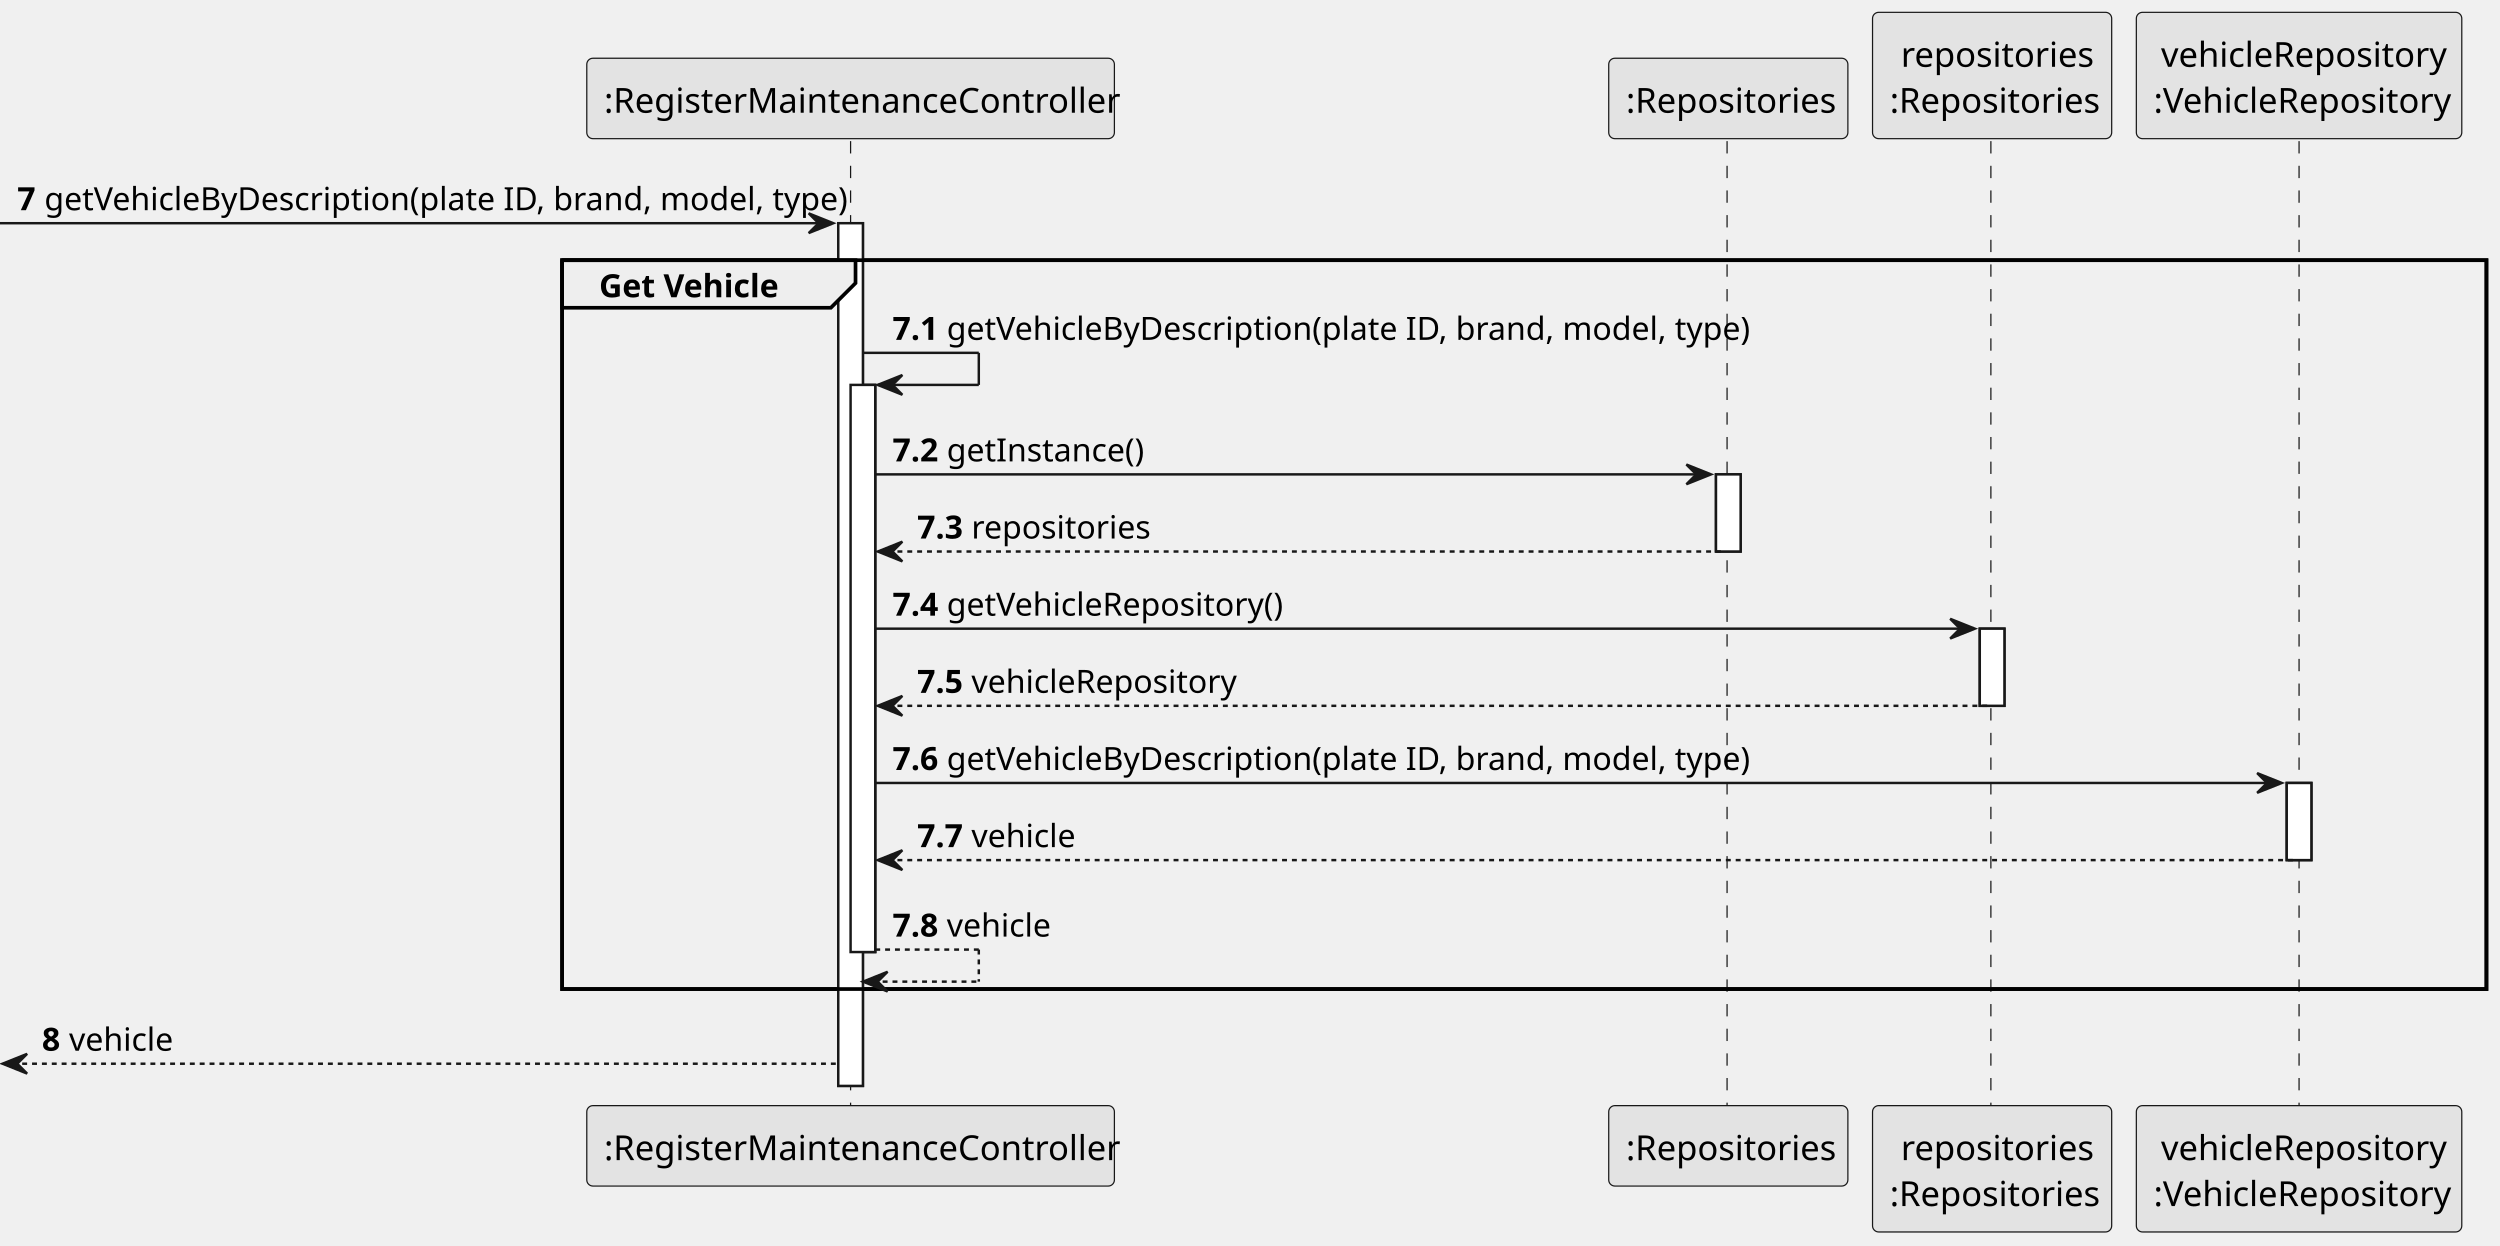
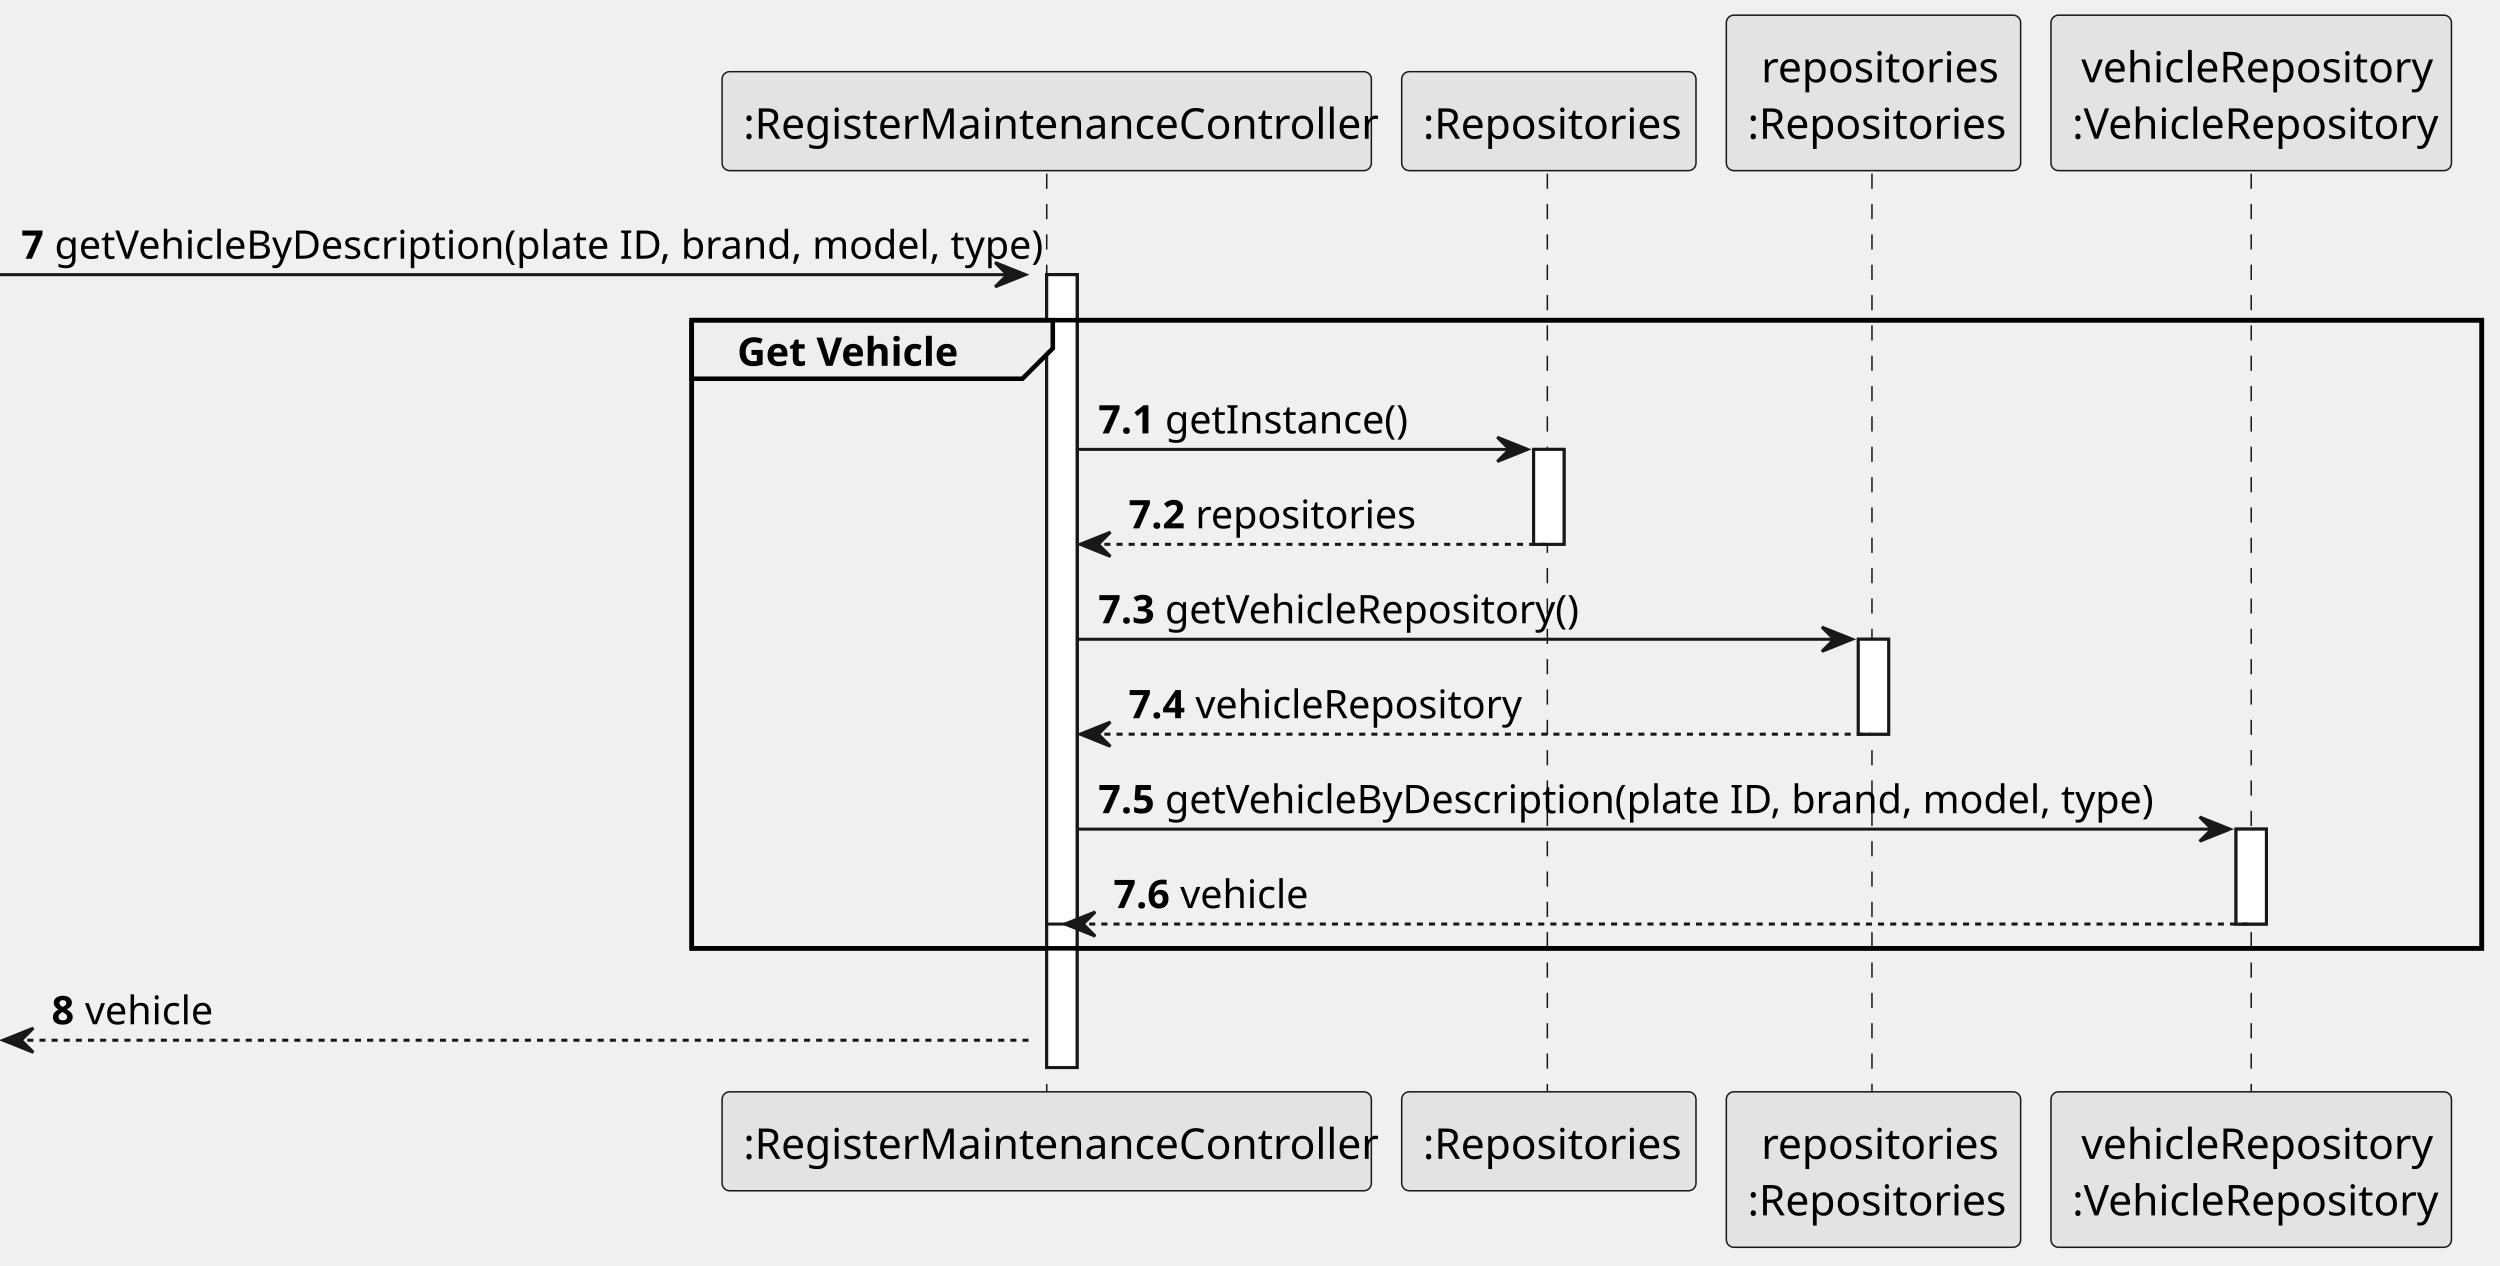
- <svg xmlns="http://www.w3.org/2000/svg" contentStyleType="text/css" height="505px" preserveAspectRatio="none" style="width:1014px;height:505px;background:#FFFFFF;" version="1.1" viewBox="0 0 1014 505" width="1014px" zoomAndPan="magnify">
+ <svg xmlns="http://www.w3.org/2000/svg" contentStyleType="text/css" height="417px" preserveAspectRatio="none" style="width:824px;height:417px;background:#FFFFFF;" version="1.1" viewBox="0 0 824 417" width="824px" zoomAndPan="magnify">
  <defs />
  <g>
-     <rect fill="#FFFFFF" height="349.91" style="stroke:#181818;stroke-width:1.0;" width="10" x="340" y="90.533" />
-     <rect fill="#FFFFFF" height="230.037" style="stroke:#181818;stroke-width:1.0;" width="10" x="345" y="156.115" />
-     <rect fill="#FFFFFF" height="31.291" style="stroke:#181818;stroke-width:1.0;" width="10" x="696" y="192.406" />
-     <rect fill="#FFFFFF" height="31.291" style="stroke:#181818;stroke-width:1.0;" width="10" x="803" y="254.988" />
-     <rect fill="#FFFFFF" height="31.291" style="stroke:#181818;stroke-width:1.0;" width="10" x="927.5" y="317.57" />
-     <rect fill="none" height="295.619" style="stroke:#000000;stroke-width:1.5;" width="780.5" x="228" y="105.533" />
-     <line style="stroke:#181818;stroke-width:0.5;stroke-dasharray:5.0,5.0;" x1="345" x2="345" y1="57.242" y2="449.443" />
-     <line style="stroke:#181818;stroke-width:0.5;stroke-dasharray:5.0,5.0;" x1="700.5" x2="700.5" y1="57.242" y2="449.443" />
-     <line style="stroke:#181818;stroke-width:0.5;stroke-dasharray:5.0,5.0;" x1="807.5" x2="807.5" y1="57.242" y2="449.443" />
-     <line style="stroke:#181818;stroke-width:0.5;stroke-dasharray:5.0,5.0;" x1="932.5" x2="932.5" y1="57.242" y2="449.443" />
+     <rect fill="#FFFFFF" height="261.328" style="stroke:#181818;stroke-width:1.0;" width="10" x="345" y="90.533" />
+     <rect fill="#FFFFFF" height="214.037" style="stroke:#181818;stroke-width:1.0;" width="10" x="345" y="90.533" />
+     <rect fill="#FFFFFF" height="31.291" style="stroke:#181818;stroke-width:1.0;" width="10" x="505.5" y="148.115" />
+     <rect fill="#FFFFFF" height="31.291" style="stroke:#181818;stroke-width:1.0;" width="10" x="612.5" y="210.697" />
+     <rect fill="#FFFFFF" height="31.291" style="stroke:#181818;stroke-width:1.0;" width="10" x="737" y="273.279" />
+     <rect fill="none" height="207.037" style="stroke:#000000;stroke-width:1.5;" width="590" x="228" y="105.533" />
+     <line style="stroke:#181818;stroke-width:0.5;stroke-dasharray:5.0,5.0;" x1="345" x2="345" y1="57.242" y2="360.861" />
+     <line style="stroke:#181818;stroke-width:0.5;stroke-dasharray:5.0,5.0;" x1="510" x2="510" y1="57.242" y2="360.861" />
+     <line style="stroke:#181818;stroke-width:0.5;stroke-dasharray:5.0,5.0;" x1="617" x2="617" y1="57.242" y2="360.861" />
+     <line style="stroke:#181818;stroke-width:0.5;stroke-dasharray:5.0,5.0;" x1="742" x2="742" y1="57.242" y2="360.861" />
    <rect fill="#E3E3E3" height="32.621" rx="2.5" ry="2.5" style="stroke:#181818;stroke-width:0.5;" width="214" x="238" y="23.621" />
    <text fill="#000000" font-family="sans-serif" font-size="14" lengthAdjust="spacing" textLength="200" x="245" y="45.728">:RegisterMaintenanceController</text>
-     <rect fill="#E3E3E3" height="32.621" rx="2.5" ry="2.5" style="stroke:#181818;stroke-width:0.5;" width="214" x="238" y="448.443" />
-     <text fill="#000000" font-family="sans-serif" font-size="14" lengthAdjust="spacing" textLength="200" x="245" y="470.551">:RegisterMaintenanceController</text>
-     <rect fill="#E3E3E3" height="32.621" rx="2.5" ry="2.5" style="stroke:#181818;stroke-width:0.5;" width="97" x="652.5" y="23.621" />
-     <text fill="#000000" font-family="sans-serif" font-size="14" lengthAdjust="spacing" textLength="83" x="659.5" y="45.728">:Repositories</text>
-     <rect fill="#E3E3E3" height="32.621" rx="2.5" ry="2.5" style="stroke:#181818;stroke-width:0.5;" width="97" x="652.5" y="448.443" />
-     <text fill="#000000" font-family="sans-serif" font-size="14" lengthAdjust="spacing" textLength="83" x="659.5" y="470.551">:Repositories</text>
-     <rect fill="#E3E3E3" height="51.242" rx="2.5" ry="2.5" style="stroke:#181818;stroke-width:0.5;" width="97" x="759.5" y="5" />
-     <text fill="#000000" font-family="sans-serif" font-size="14" lengthAdjust="spacing" textLength="74" x="771" y="27.107">repositories</text>
-     <text fill="#000000" font-family="sans-serif" font-size="14" lengthAdjust="spacing" textLength="83" x="766.5" y="45.728">:Repositories</text>
-     <rect fill="#E3E3E3" height="51.242" rx="2.5" ry="2.5" style="stroke:#181818;stroke-width:0.5;" width="97" x="759.5" y="448.443" />
-     <text fill="#000000" font-family="sans-serif" font-size="14" lengthAdjust="spacing" textLength="74" x="771" y="470.551">repositories</text>
-     <text fill="#000000" font-family="sans-serif" font-size="14" lengthAdjust="spacing" textLength="83" x="766.5" y="489.172">:Repositories</text>
-     <rect fill="#E3E3E3" height="51.242" rx="2.5" ry="2.5" style="stroke:#181818;stroke-width:0.5;" width="132" x="866.5" y="5" />
-     <text fill="#000000" font-family="sans-serif" font-size="14" lengthAdjust="spacing" textLength="112" x="876.5" y="27.107">vehicleRepository</text>
-     <text fill="#000000" font-family="sans-serif" font-size="14" lengthAdjust="spacing" textLength="118" x="873.5" y="45.728">:VehicleRepository</text>
-     <rect fill="#E3E3E3" height="51.242" rx="2.5" ry="2.5" style="stroke:#181818;stroke-width:0.5;" width="132" x="866.5" y="448.443" />
-     <text fill="#000000" font-family="sans-serif" font-size="14" lengthAdjust="spacing" textLength="112" x="876.5" y="470.551">vehicleRepository</text>
-     <text fill="#000000" font-family="sans-serif" font-size="14" lengthAdjust="spacing" textLength="118" x="873.5" y="489.172">:VehicleRepository</text>
-     <rect fill="#FFFFFF" height="349.91" style="stroke:#181818;stroke-width:1.0;" width="10" x="340" y="90.533" />
-     <rect fill="#FFFFFF" height="230.037" style="stroke:#181818;stroke-width:1.0;" width="10" x="345" y="156.115" />
-     <rect fill="#FFFFFF" height="31.291" style="stroke:#181818;stroke-width:1.0;" width="10" x="696" y="192.406" />
-     <rect fill="#FFFFFF" height="31.291" style="stroke:#181818;stroke-width:1.0;" width="10" x="803" y="254.988" />
-     <rect fill="#FFFFFF" height="31.291" style="stroke:#181818;stroke-width:1.0;" width="10" x="927.5" y="317.57" />
+     <rect fill="#E3E3E3" height="32.621" rx="2.5" ry="2.5" style="stroke:#181818;stroke-width:0.5;" width="214" x="238" y="359.861" />
+     <text fill="#000000" font-family="sans-serif" font-size="14" lengthAdjust="spacing" textLength="200" x="245" y="381.969">:RegisterMaintenanceController</text>
+     <rect fill="#E3E3E3" height="32.621" rx="2.5" ry="2.5" style="stroke:#181818;stroke-width:0.5;" width="97" x="462" y="23.621" />
+     <text fill="#000000" font-family="sans-serif" font-size="14" lengthAdjust="spacing" textLength="83" x="469" y="45.728">:Repositories</text>
+     <rect fill="#E3E3E3" height="32.621" rx="2.5" ry="2.5" style="stroke:#181818;stroke-width:0.5;" width="97" x="462" y="359.861" />
+     <text fill="#000000" font-family="sans-serif" font-size="14" lengthAdjust="spacing" textLength="83" x="469" y="381.969">:Repositories</text>
+     <rect fill="#E3E3E3" height="51.242" rx="2.5" ry="2.5" style="stroke:#181818;stroke-width:0.5;" width="97" x="569" y="5" />
+     <text fill="#000000" font-family="sans-serif" font-size="14" lengthAdjust="spacing" textLength="74" x="580.5" y="27.107">repositories</text>
+     <text fill="#000000" font-family="sans-serif" font-size="14" lengthAdjust="spacing" textLength="83" x="576" y="45.728">:Repositories</text>
+     <rect fill="#E3E3E3" height="51.242" rx="2.5" ry="2.5" style="stroke:#181818;stroke-width:0.5;" width="97" x="569" y="359.861" />
+     <text fill="#000000" font-family="sans-serif" font-size="14" lengthAdjust="spacing" textLength="74" x="580.5" y="381.969">repositories</text>
+     <text fill="#000000" font-family="sans-serif" font-size="14" lengthAdjust="spacing" textLength="83" x="576" y="400.59">:Repositories</text>
+     <rect fill="#E3E3E3" height="51.242" rx="2.5" ry="2.5" style="stroke:#181818;stroke-width:0.5;" width="132" x="676" y="5" />
+     <text fill="#000000" font-family="sans-serif" font-size="14" lengthAdjust="spacing" textLength="112" x="686" y="27.107">vehicleRepository</text>
+     <text fill="#000000" font-family="sans-serif" font-size="14" lengthAdjust="spacing" textLength="118" x="683" y="45.728">:VehicleRepository</text>
+     <rect fill="#E3E3E3" height="51.242" rx="2.5" ry="2.5" style="stroke:#181818;stroke-width:0.5;" width="132" x="676" y="359.861" />
+     <text fill="#000000" font-family="sans-serif" font-size="14" lengthAdjust="spacing" textLength="112" x="686" y="381.969">vehicleRepository</text>
+     <text fill="#000000" font-family="sans-serif" font-size="14" lengthAdjust="spacing" textLength="118" x="683" y="400.59">:VehicleRepository</text>
+     <rect fill="#FFFFFF" height="261.328" style="stroke:#181818;stroke-width:1.0;" width="10" x="345" y="90.533" />
+     <rect fill="#FFFFFF" height="214.037" style="stroke:#181818;stroke-width:1.0;" width="10" x="345" y="90.533" />
+     <rect fill="#FFFFFF" height="31.291" style="stroke:#181818;stroke-width:1.0;" width="10" x="505.5" y="148.115" />
+     <rect fill="#FFFFFF" height="31.291" style="stroke:#181818;stroke-width:1.0;" width="10" x="612.5" y="210.697" />
+     <rect fill="#FFFFFF" height="31.291" style="stroke:#181818;stroke-width:1.0;" width="10" x="737" y="273.279" />
    <polygon fill="#181818" points="328,86.533,338,90.533,328,94.533,332,90.533" style="stroke:#181818;stroke-width:1.0;" />
    <line style="stroke:#181818;stroke-width:1.0;" x1="0" x2="334" y1="90.533" y2="90.533" />
    <text fill="#000000" font-family="sans-serif" font-size="13" font-weight="bold" lengthAdjust="spacing" textLength="7" x="7" y="85.27">7</text>
    <text fill="#000000" font-family="sans-serif" font-size="13" lengthAdjust="spacing" textLength="310" x="18" y="85.27">getVehicleByDescription(plate ID, brand, model, type)</text>
    <path d="M228,105.533 L347,105.533 L347,114.824 L337,124.824 L228,124.824 L228,105.533 " fill="#EEEEEE" style="stroke:#000000;stroke-width:1.5;" />
-     <rect fill="none" height="295.619" style="stroke:#000000;stroke-width:1.5;" width="780.5" x="228" y="105.533" />
+     <rect fill="none" height="207.037" style="stroke:#000000;stroke-width:1.5;" width="590" x="228" y="105.533" />
    <text fill="#000000" font-family="sans-serif" font-size="13" font-weight="bold" lengthAdjust="spacing" textLength="74" x="243" y="120.561">Get Vehicle</text>
-     <line style="stroke:#181818;stroke-width:1.0;" x1="350" x2="397" y1="143.115" y2="143.115" />
-     <line style="stroke:#181818;stroke-width:1.0;" x1="397" x2="397" y1="143.115" y2="156.115" />
-     <line style="stroke:#181818;stroke-width:1.0;" x1="356" x2="397" y1="156.115" y2="156.115" />
-     <polygon fill="#181818" points="366,152.115,356,156.115,366,160.115,362,156.115" style="stroke:#181818;stroke-width:1.0;" />
-     <text fill="#000000" font-family="sans-serif" font-size="13" font-weight="bold" lengthAdjust="spacing" textLength="18" x="362" y="137.852">7.1</text>
-     <text fill="#000000" font-family="sans-serif" font-size="13" lengthAdjust="spacing" textLength="310" x="384" y="137.852">getVehicleByDescription(plate ID, brand, model, type)</text>
-     <polygon fill="#181818" points="684,188.406,694,192.406,684,196.406,688,192.406" style="stroke:#181818;stroke-width:1.0;" />
-     <line style="stroke:#181818;stroke-width:1.0;" x1="355" x2="690" y1="192.406" y2="192.406" />
-     <text fill="#000000" font-family="sans-serif" font-size="13" font-weight="bold" lengthAdjust="spacing" textLength="18" x="362" y="187.144">7.2</text>
-     <text fill="#000000" font-family="sans-serif" font-size="13" lengthAdjust="spacing" textLength="75" x="384" y="187.144">getInstance()</text>
-     <polygon fill="#181818" points="366,219.697,356,223.697,366,227.697,362,223.697" style="stroke:#181818;stroke-width:1.0;" />
-     <line style="stroke:#181818;stroke-width:1.0;stroke-dasharray:2.0,2.0;" x1="360" x2="700" y1="223.697" y2="223.697" />
-     <text fill="#000000" font-family="sans-serif" font-size="13" font-weight="bold" lengthAdjust="spacing" textLength="18" x="372" y="218.435">7.3</text>
-     <text fill="#000000" font-family="sans-serif" font-size="13" lengthAdjust="spacing" textLength="67" x="394" y="218.435">repositories</text>
-     <polygon fill="#181818" points="791,250.988,801,254.988,791,258.988,795,254.988" style="stroke:#181818;stroke-width:1.0;" />
-     <line style="stroke:#181818;stroke-width:1.0;" x1="355" x2="797" y1="254.988" y2="254.988" />
-     <text fill="#000000" font-family="sans-serif" font-size="13" font-weight="bold" lengthAdjust="spacing" textLength="18" x="362" y="249.726">7.4</text>
-     <text fill="#000000" font-family="sans-serif" font-size="13" lengthAdjust="spacing" textLength="131" x="384" y="249.726">getVehicleRepository()</text>
-     <polygon fill="#181818" points="366,282.279,356,286.279,366,290.279,362,286.279" style="stroke:#181818;stroke-width:1.0;" />
-     <line style="stroke:#181818;stroke-width:1.0;stroke-dasharray:2.0,2.0;" x1="360" x2="807" y1="286.279" y2="286.279" />
-     <text fill="#000000" font-family="sans-serif" font-size="13" font-weight="bold" lengthAdjust="spacing" textLength="18" x="372" y="281.017">7.5</text>
-     <text fill="#000000" font-family="sans-serif" font-size="13" lengthAdjust="spacing" textLength="101" x="394" y="281.017">vehicleRepository</text>
-     <polygon fill="#181818" points="915.5,313.57,925.5,317.57,915.5,321.57,919.5,317.57" style="stroke:#181818;stroke-width:1.0;" />
-     <line style="stroke:#181818;stroke-width:1.0;" x1="355" x2="921.5" y1="317.57" y2="317.57" />
-     <text fill="#000000" font-family="sans-serif" font-size="13" font-weight="bold" lengthAdjust="spacing" textLength="18" x="362" y="312.308">7.6</text>
-     <text fill="#000000" font-family="sans-serif" font-size="13" lengthAdjust="spacing" textLength="310" x="384" y="312.308">getVehicleByDescription(plate ID, brand, model, type)</text>
-     <polygon fill="#181818" points="366,344.861,356,348.861,366,352.861,362,348.861" style="stroke:#181818;stroke-width:1.0;" />
-     <line style="stroke:#181818;stroke-width:1.0;stroke-dasharray:2.0,2.0;" x1="360" x2="931.5" y1="348.861" y2="348.861" />
-     <text fill="#000000" font-family="sans-serif" font-size="13" font-weight="bold" lengthAdjust="spacing" textLength="18" x="372" y="343.599">7.7</text>
-     <text fill="#000000" font-family="sans-serif" font-size="13" lengthAdjust="spacing" textLength="39" x="394" y="343.599">vehicle</text>
-     <line style="stroke:#181818;stroke-width:1.0;stroke-dasharray:2.0,2.0;" x1="355" x2="397" y1="385.152" y2="385.152" />
-     <line style="stroke:#181818;stroke-width:1.0;stroke-dasharray:2.0,2.0;" x1="397" x2="397" y1="385.152" y2="398.152" />
-     <line style="stroke:#181818;stroke-width:1.0;stroke-dasharray:2.0,2.0;" x1="350" x2="397" y1="398.152" y2="398.152" />
-     <polygon fill="#181818" points="360,394.152,350,398.152,360,402.152,356,398.152" style="stroke:#181818;stroke-width:1.0;" />
-     <text fill="#000000" font-family="sans-serif" font-size="13" font-weight="bold" lengthAdjust="spacing" textLength="18" x="362" y="379.89">7.8</text>
-     <text fill="#000000" font-family="sans-serif" font-size="13" lengthAdjust="spacing" textLength="39" x="384" y="379.89">vehicle</text>
-     <polygon fill="#181818" points="11,427.443,1,431.443,11,435.443,7,431.443" style="stroke:#181818;stroke-width:1.0;" />
-     <line style="stroke:#181818;stroke-width:1.0;stroke-dasharray:2.0,2.0;" x1="5" x2="339" y1="431.443" y2="431.443" />
-     <text fill="#000000" font-family="sans-serif" font-size="13" font-weight="bold" lengthAdjust="spacing" textLength="7" x="17" y="426.181">8</text>
-     <text fill="#000000" font-family="sans-serif" font-size="13" lengthAdjust="spacing" textLength="39" x="28" y="426.181">vehicle</text>
+     <polygon fill="#181818" points="493.5,144.115,503.5,148.115,493.5,152.115,497.5,148.115" style="stroke:#181818;stroke-width:1.0;" />
+     <line style="stroke:#181818;stroke-width:1.0;" x1="355" x2="499.5" y1="148.115" y2="148.115" />
+     <text fill="#000000" font-family="sans-serif" font-size="13" font-weight="bold" lengthAdjust="spacing" textLength="18" x="362" y="142.852">7.1</text>
+     <text fill="#000000" font-family="sans-serif" font-size="13" lengthAdjust="spacing" textLength="75" x="384" y="142.852">getInstance()</text>
+     <polygon fill="#181818" points="366,175.406,356,179.406,366,183.406,362,179.406" style="stroke:#181818;stroke-width:1.0;" />
+     <line style="stroke:#181818;stroke-width:1.0;stroke-dasharray:2.0,2.0;" x1="360" x2="509.5" y1="179.406" y2="179.406" />
+     <text fill="#000000" font-family="sans-serif" font-size="13" font-weight="bold" lengthAdjust="spacing" textLength="18" x="372" y="174.144">7.2</text>
+     <text fill="#000000" font-family="sans-serif" font-size="13" lengthAdjust="spacing" textLength="67" x="394" y="174.144">repositories</text>
+     <polygon fill="#181818" points="600.5,206.697,610.5,210.697,600.5,214.697,604.5,210.697" style="stroke:#181818;stroke-width:1.0;" />
+     <line style="stroke:#181818;stroke-width:1.0;" x1="355" x2="606.5" y1="210.697" y2="210.697" />
+     <text fill="#000000" font-family="sans-serif" font-size="13" font-weight="bold" lengthAdjust="spacing" textLength="18" x="362" y="205.435">7.3</text>
+     <text fill="#000000" font-family="sans-serif" font-size="13" lengthAdjust="spacing" textLength="131" x="384" y="205.435">getVehicleRepository()</text>
+     <polygon fill="#181818" points="366,237.988,356,241.988,366,245.988,362,241.988" style="stroke:#181818;stroke-width:1.0;" />
+     <line style="stroke:#181818;stroke-width:1.0;stroke-dasharray:2.0,2.0;" x1="360" x2="616.5" y1="241.988" y2="241.988" />
+     <text fill="#000000" font-family="sans-serif" font-size="13" font-weight="bold" lengthAdjust="spacing" textLength="18" x="372" y="236.726">7.4</text>
+     <text fill="#000000" font-family="sans-serif" font-size="13" lengthAdjust="spacing" textLength="101" x="394" y="236.726">vehicleRepository</text>
+     <polygon fill="#181818" points="725,269.279,735,273.279,725,277.279,729,273.279" style="stroke:#181818;stroke-width:1.0;" />
+     <line style="stroke:#181818;stroke-width:1.0;" x1="355" x2="731" y1="273.279" y2="273.279" />
+     <text fill="#000000" font-family="sans-serif" font-size="13" font-weight="bold" lengthAdjust="spacing" textLength="18" x="362" y="268.017">7.5</text>
+     <text fill="#000000" font-family="sans-serif" font-size="13" lengthAdjust="spacing" textLength="310" x="384" y="268.017">getVehicleByDescription(plate ID, brand, model, type)</text>
+     <polygon fill="#181818" points="361,300.57,351,304.57,361,308.57,357,304.57" style="stroke:#181818;stroke-width:1.0;" />
+     <line style="stroke:#181818;stroke-width:1.0;stroke-dasharray:2.0,2.0;" x1="355" x2="741" y1="304.57" y2="304.57" />
+     <text fill="#000000" font-family="sans-serif" font-size="13" font-weight="bold" lengthAdjust="spacing" textLength="18" x="367" y="299.308">7.6</text>
+     <text fill="#000000" font-family="sans-serif" font-size="13" lengthAdjust="spacing" textLength="39" x="389" y="299.308">vehicle</text>
+     <polygon fill="#181818" points="11,338.861,1,342.861,11,346.861,7,342.861" style="stroke:#181818;stroke-width:1.0;" />
+     <line style="stroke:#181818;stroke-width:1.0;stroke-dasharray:2.0,2.0;" x1="5" x2="339" y1="342.861" y2="342.861" />
+     <text fill="#000000" font-family="sans-serif" font-size="13" font-weight="bold" lengthAdjust="spacing" textLength="7" x="17" y="337.599">8</text>
+     <text fill="#000000" font-family="sans-serif" font-size="13" lengthAdjust="spacing" textLength="39" x="28" y="337.599">vehicle</text>
  </g>
</svg>
